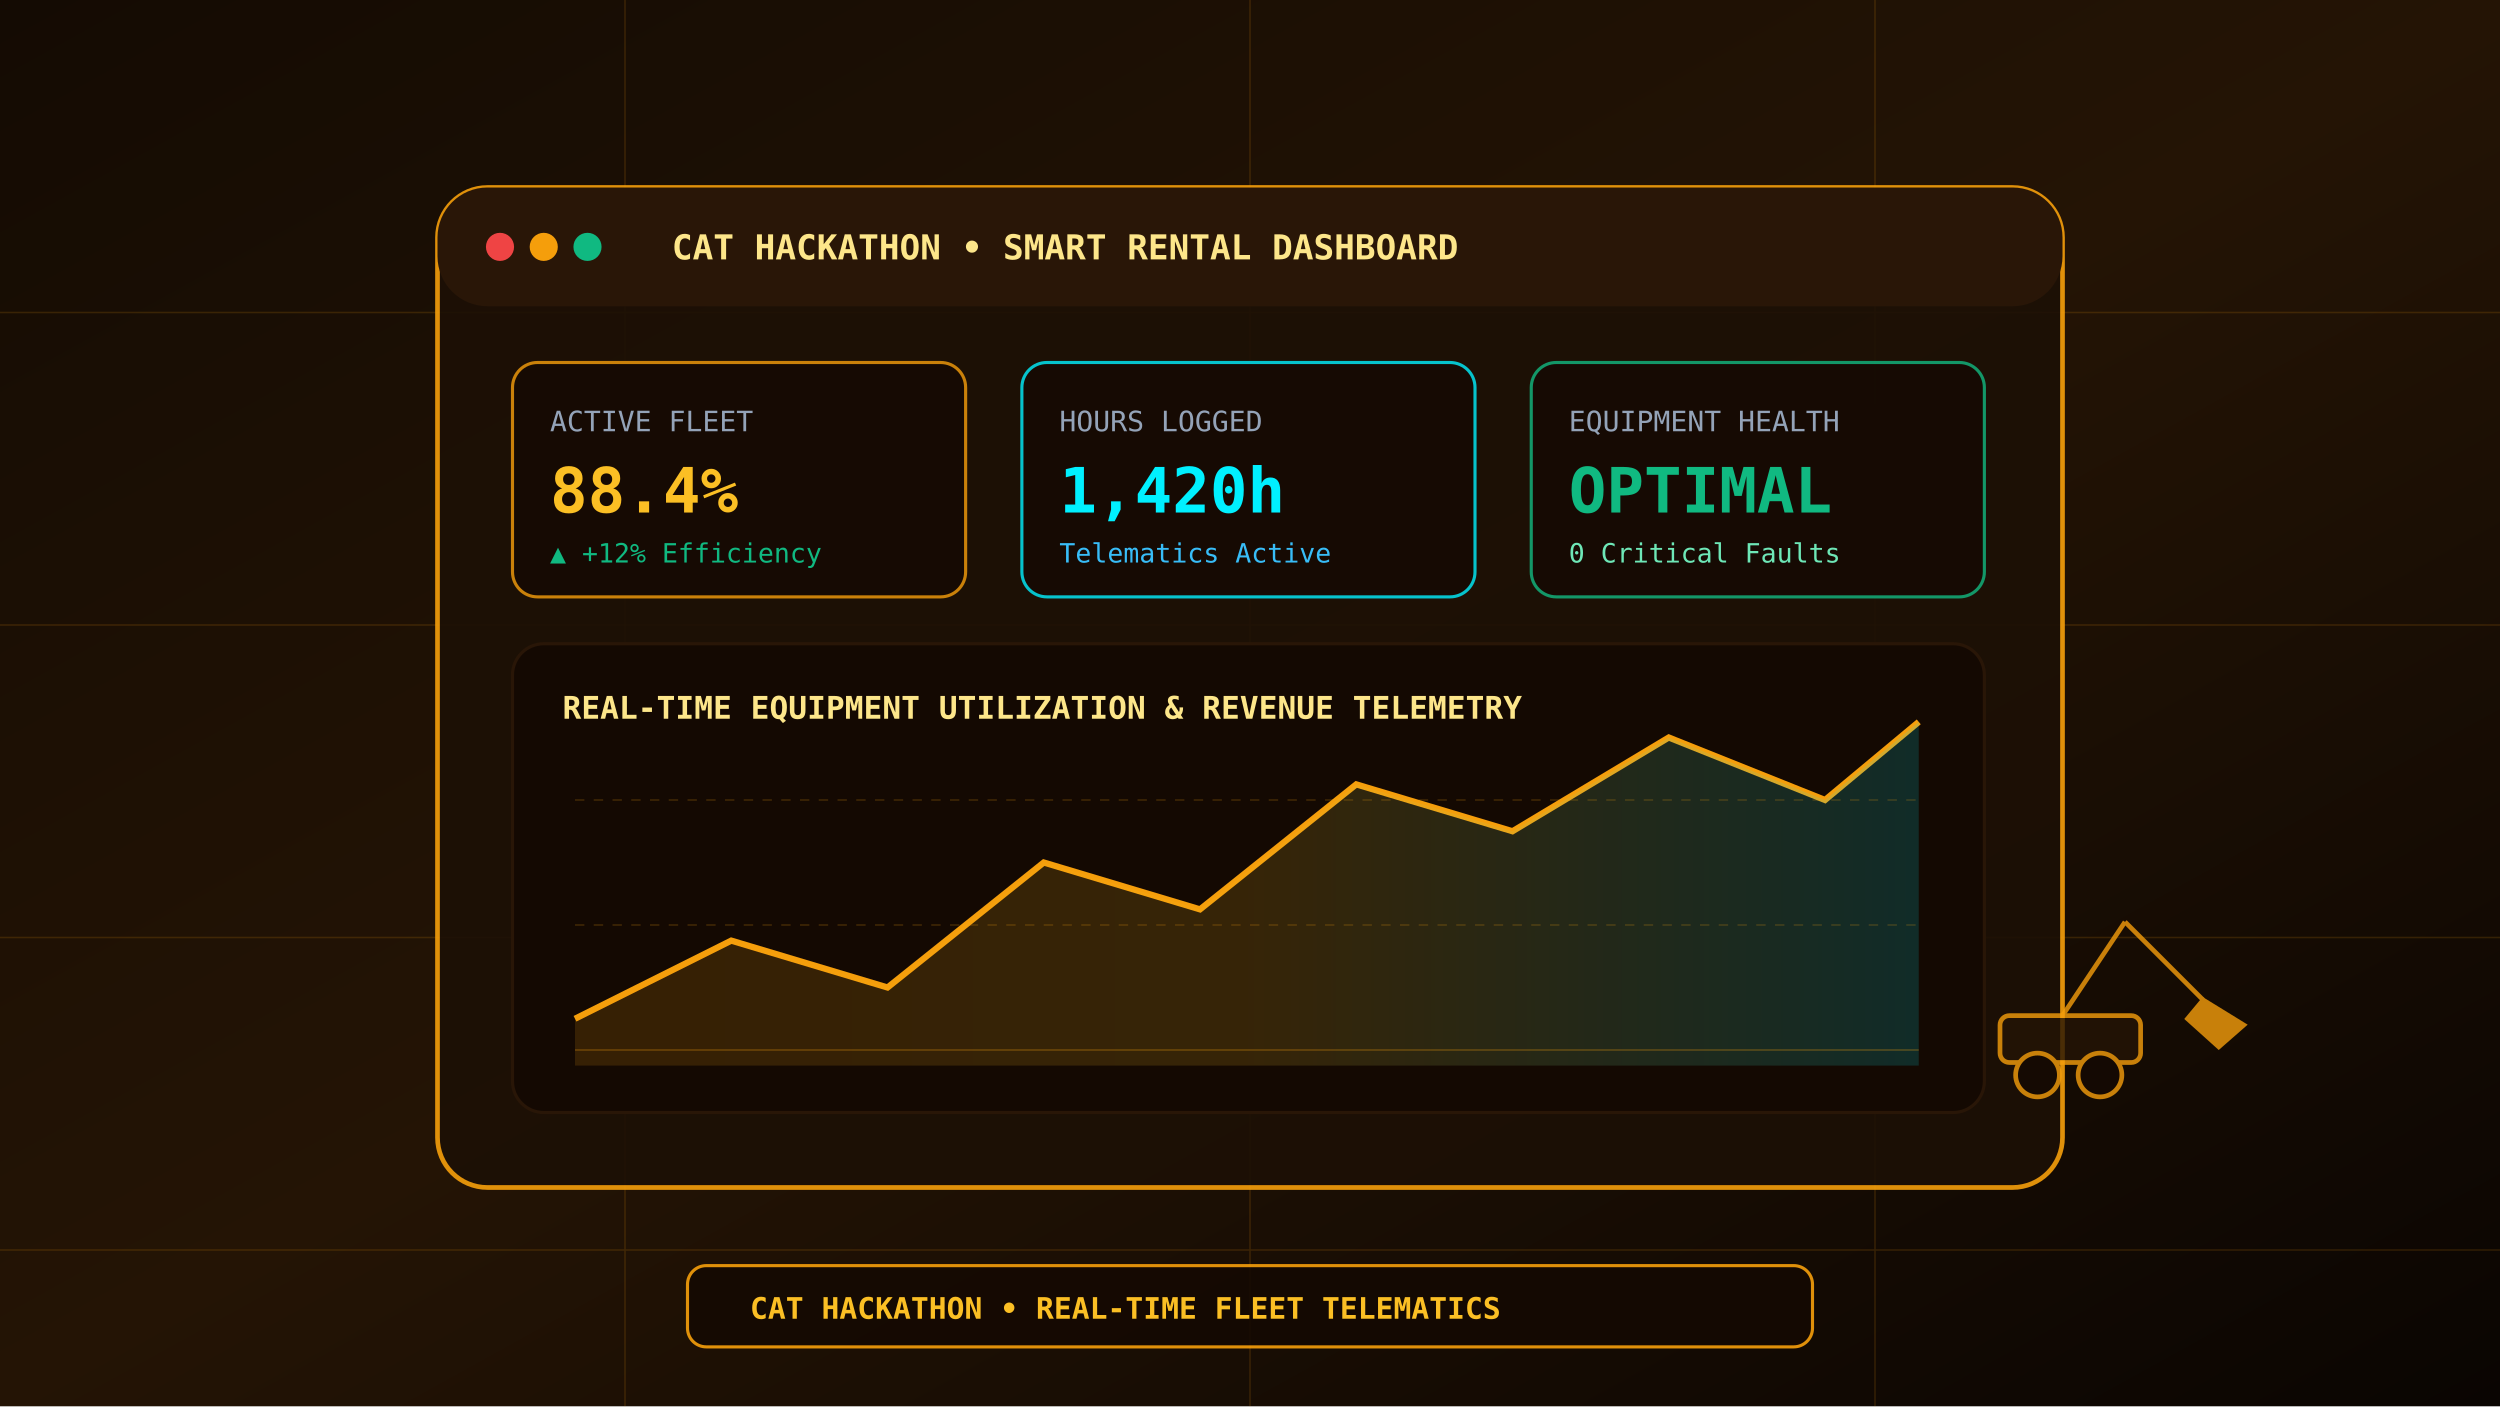
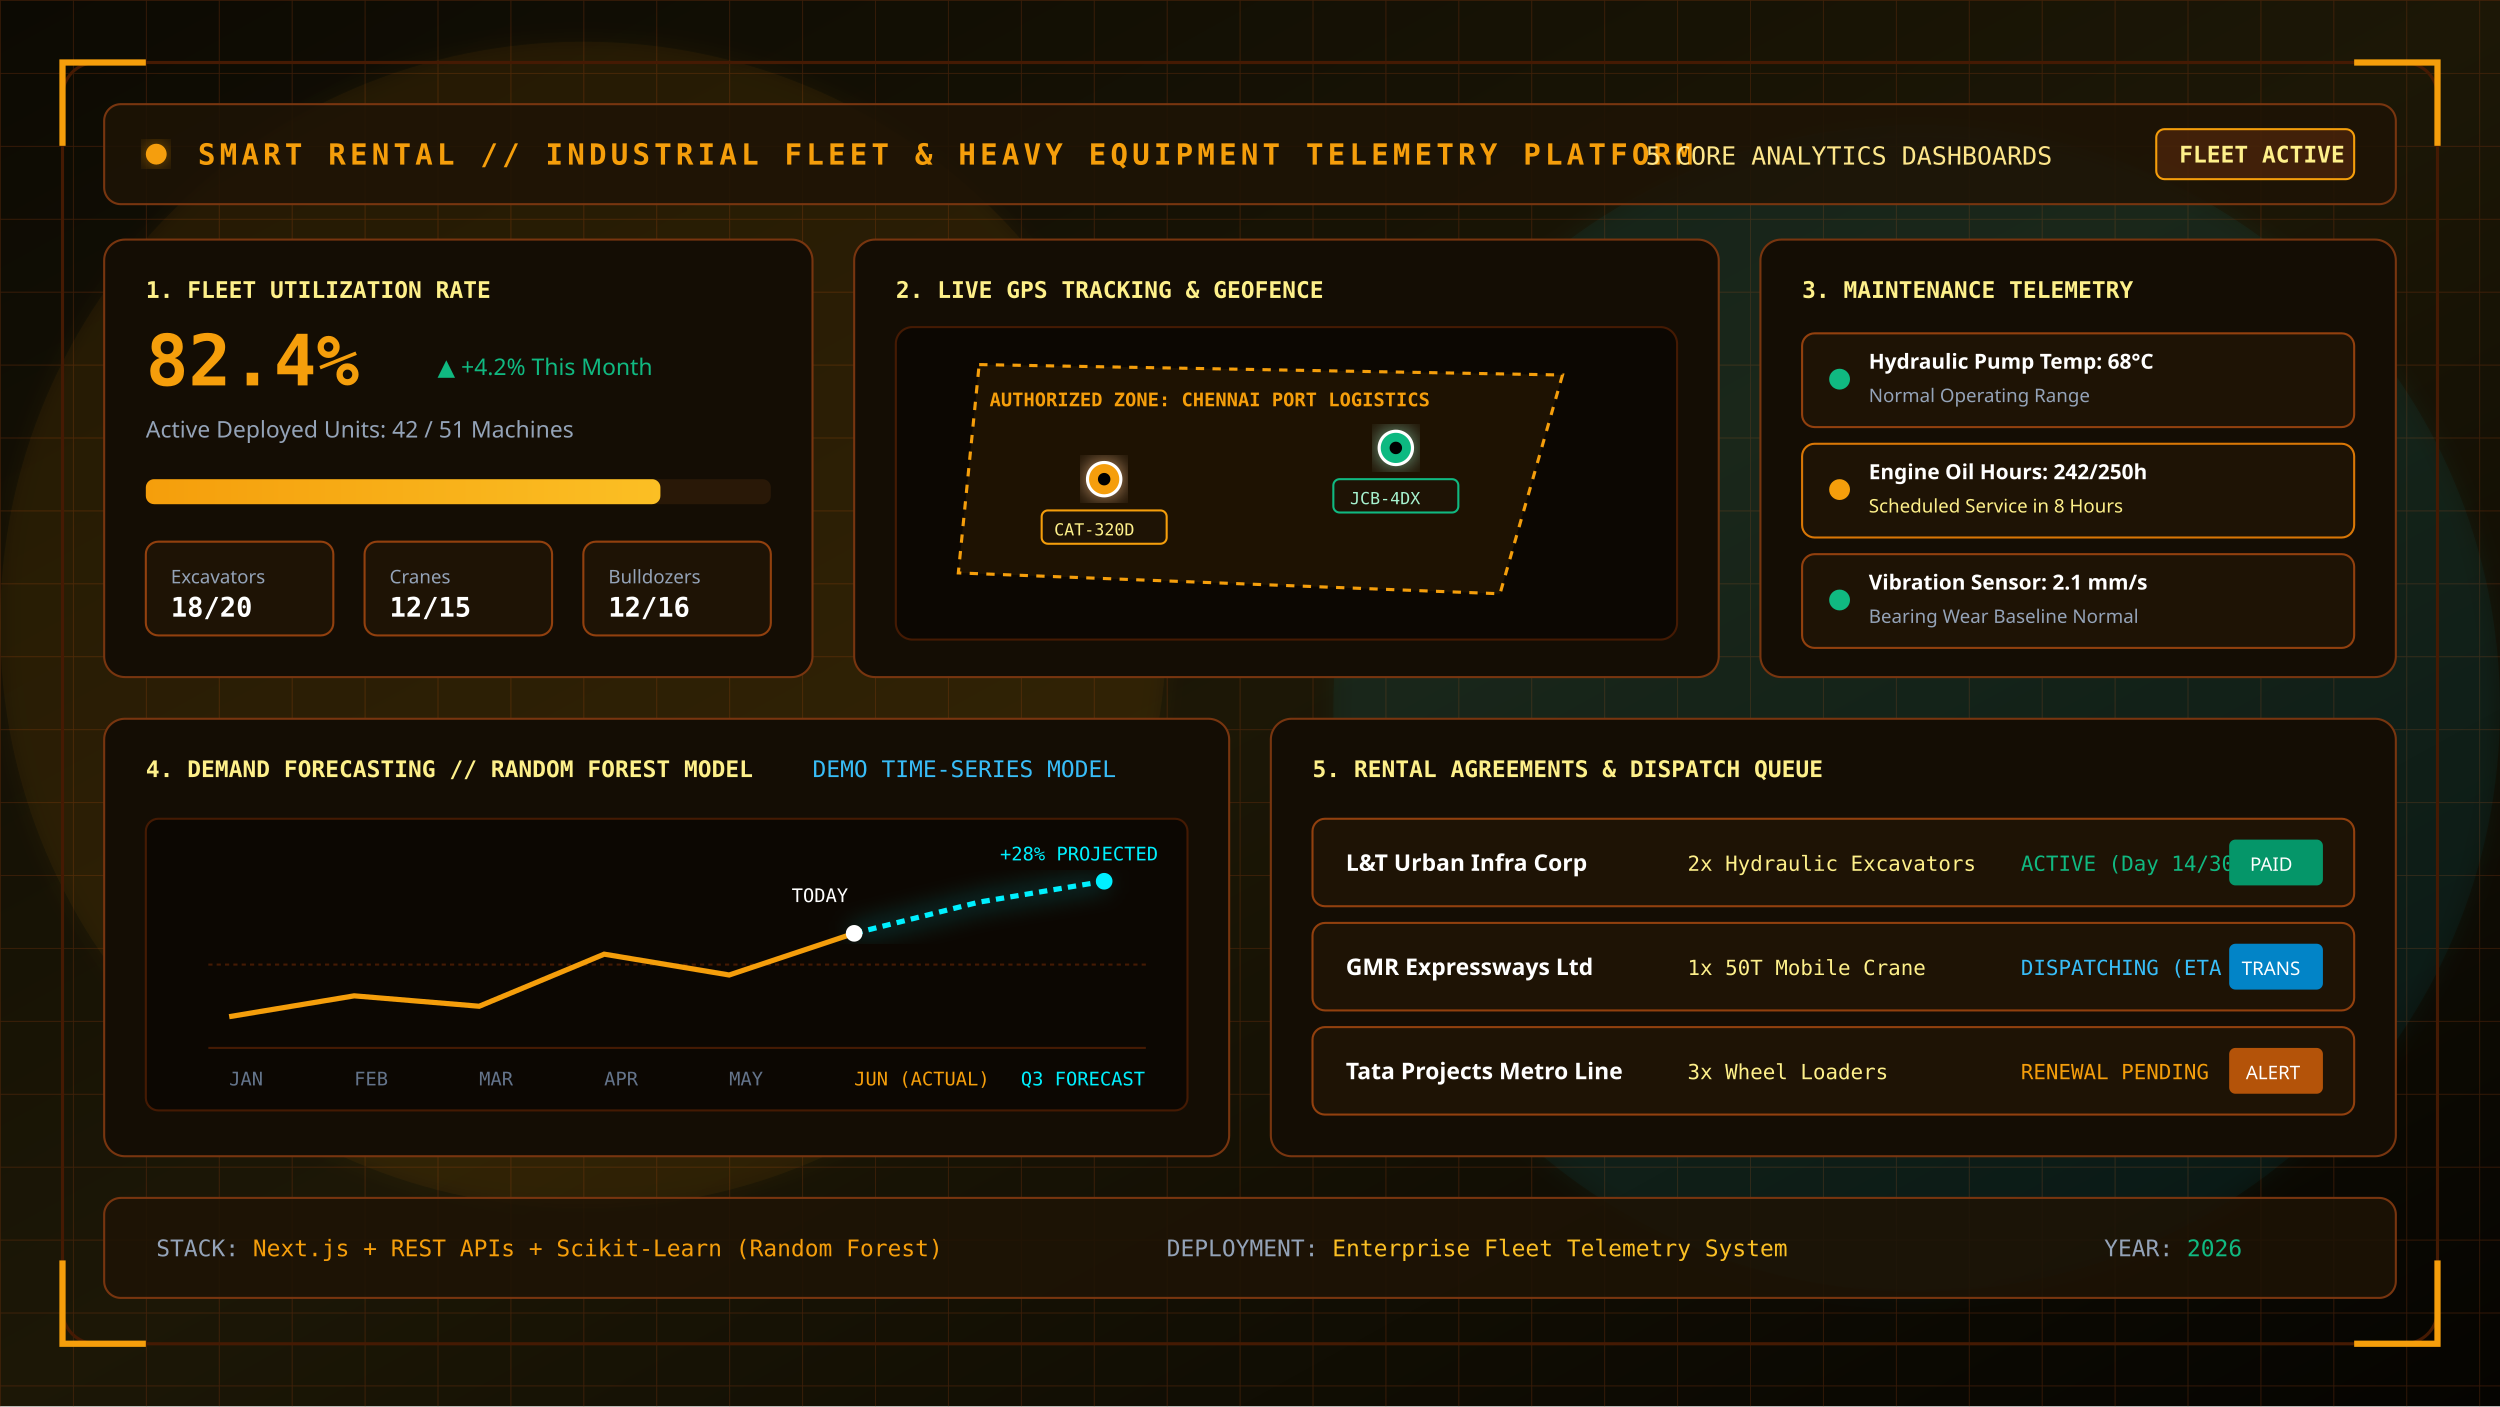
- <svg xmlns="http://www.w3.org/2000/svg" viewBox="0 0 800 450" width="100%" height="100%">
+ <svg xmlns="http://www.w3.org/2000/svg" viewBox="0 0 1200 675" width="100%" height="100%">
  <defs>
    <linearGradient id="sr-bg" x1="0%" y1="0%" x2="100%" y2="100%">
-       <stop offset="0%" stop-color="#140b03" />
-       <stop offset="50%" stop-color="#241405" />
-       <stop offset="100%" stop-color="#0a0502" />
+       <stop offset="0%" stop-color="#0c0a03" />
+       <stop offset="50%" stop-color="#1c1706" />
+       <stop offset="100%" stop-color="#050401" />
    </linearGradient>
    <linearGradient id="sr-amber" x1="0%" y1="0%" x2="100%" y2="0%">
      <stop offset="0%" stop-color="#f59e0b" />
-       <stop offset="50%" stop-color="#fbbf24" />
-       <stop offset="100%" stop-color="#00f0ff" />
+       <stop offset="100%" stop-color="#fbbf24" />
    </linearGradient>
+     <linearGradient id="sr-cyan" x1="0%" y1="0%" x2="100%" y2="100%">
+       <stop offset="0%" stop-color="#00f0ff" />
+       <stop offset="100%" stop-color="#0284c7" />
+     </linearGradient>
+     <filter id="sr-glow" x="-20%" y="-20%" width="140%" height="140%">
+       <feGaussianBlur stdDeviation="6" result="blur" />
+       <feMerge>
+         <feMergeNode in="blur" />
+         <feMergeNode in="SourceGraphic" />
+       </feMerge>
+     </filter>
+     <pattern id="sr-grid" width="35" height="35" patternUnits="userSpaceOnUse">
+       <path d="M 35 0 L 0 0 0 35" fill="none" stroke="#78350f" stroke-width="0.8" stroke-opacity="0.4" />
+     </pattern>
  </defs>
-   <rect width="800" height="450" fill="url(#sr-bg)" />
-   <g stroke="#f59e0b" stroke-width="0.5" opacity="0.15">
-     <line x1="0" y1="100" x2="800" y2="100" />
-     <line x1="0" y1="200" x2="800" y2="200" />
-     <line x1="0" y1="300" x2="800" y2="300" />
-     <line x1="0" y1="400" x2="800" y2="400" />
-     <line x1="200" y1="0" x2="200" y2="450" />
-     <line x1="400" y1="0" x2="400" y2="450" />
-     <line x1="600" y1="0" x2="600" y2="450" />
-   </g>
-   <g transform="translate(140, 60)">
-     <rect width="520" height="320" rx="16" fill="#1c0f05" stroke="#f59e0b" stroke-width="1.5" opacity="0.9" />
-     <rect width="520" height="38" rx="16" fill="#291607" />
-     <circle cx="20" cy="19" r="4.5" fill="#ef4444" />
-     <circle cx="34" cy="19" r="4.5" fill="#f59e0b" />
-     <circle cx="48" cy="19" r="4.5" fill="#10b981" />
-     <text x="75" y="23" fill="#fde68a" font-family="monospace" font-size="11" font-weight="bold">CAT HACKATHON • SMART RENTAL DASHBOARD</text>
-     <g transform="translate(24, 56)">
-       <rect width="145" height="75" rx="8" fill="#140902" stroke="#f59e0b" stroke-width="1" opacity="0.8" />
-       <text x="12" y="22" fill="#94a3b8" font-family="monospace" font-size="9">ACTIVE FLEET</text>
-       <text x="12" y="48" fill="#fbbf24" font-family="monospace" font-size="20" font-weight="bold">88.4%</text>
-       <text x="12" y="64" fill="#10b981" font-family="monospace" font-size="8.5">▲ +12% Efficiency</text>
+   <rect width="1200" height="675" fill="url(#sr-bg)" />
+   <rect width="1200" height="675" fill="url(#sr-grid)" />
+   <circle cx="280" cy="300" r="280" fill="#f59e0b" fill-opacity="0.05" filter="url(#sr-glow)" />
+   <circle cx="920" cy="340" r="280" fill="#00f0ff" fill-opacity="0.04" filter="url(#sr-glow)" />
+   <rect x="30" y="30" width="1140" height="615" rx="16" fill="none" stroke="#451a03" stroke-width="1.5" />
+   <path d="M 30 70 L 30 30 L 70 30" fill="none" stroke="#f59e0b" stroke-width="3" />
+   <path d="M 1170 70 L 1170 30 L 1130 30" fill="none" stroke="#f59e0b" stroke-width="3" />
+   <path d="M 30 605 L 30 645 L 70 645" fill="none" stroke="#f59e0b" stroke-width="3" />
+   <path d="M 1170 605 L 1170 645 L 1130 645" fill="none" stroke="#f59e0b" stroke-width="3" />
+   <rect x="50" y="50" width="1100" height="48" rx="8" fill="#1e1305" fill-opacity="0.85" stroke="#78350f" stroke-width="1" />
+   <circle cx="75" cy="74" r="5" fill="#f59e0b" filter="url(#sr-glow)" />
+   <text x="95" y="79" fill="#f59e0b" font-family="monospace" font-size="14" font-weight="bold" letter-spacing="2">SMART RENTAL // INDUSTRIAL FLEET &amp; HEAVY EQUIPMENT TELEMETRY PLATFORM</text>
+   <text x="790" y="79" fill="#fde68a" font-family="monospace" font-size="12">5 CORE ANALYTICS DASHBOARDS</text>
+   <rect x="1035" y="62" width="95" height="24" rx="4" fill="#78350f" fill-opacity="0.4" stroke="#f59e0b" stroke-width="1" />
+   <text x="1046" y="78" fill="#fef08a" font-family="monospace" font-size="11" font-weight="bold">FLEET ACTIVE</text>
+   <g transform="translate(50, 115)">
+     <g transform="translate(0, 0)">
+       <rect x="0" y="0" width="340" height="210" rx="10" fill="#140d04" stroke="#78350f" stroke-width="1" />
+       <text x="20" y="28" fill="#fef08a" font-family="monospace" font-size="11" font-weight="bold">1. FLEET UTILIZATION RATE</text>
+       <text x="20" y="70" fill="#f59e0b" font-family="monospace" font-size="34" font-weight="bold">82.4%</text>
+       <text x="160" y="65" fill="#10b981" font-family="sans-serif" font-size="11">▲ +4.2% This Month</text>
+       <text x="20" y="95" fill="#94a3b8" font-family="sans-serif" font-size="11">Active Deployed Units: 42 / 51 Machines</text>
+       <rect x="20" y="115" width="300" height="12" rx="4" fill="#291807" />
+       <rect x="20" y="115" width="247" height="12" rx="4" fill="url(#sr-amber)" />
+       <g transform="translate(20, 145)">
+         <rect x="0" y="0" width="90" height="45" rx="6" fill="#1e1305" stroke="#92400e" stroke-width="1" />
+         <text x="12" y="20" fill="#94a3b8" font-family="sans-serif" font-size="9">Excavators</text>
+         <text x="12" y="36" fill="#ffffff" font-family="monospace" font-size="13" font-weight="bold">18/20</text>
+         <rect x="105" y="0" width="90" height="45" rx="6" fill="#1e1305" stroke="#92400e" stroke-width="1" />
+         <text x="117" y="20" fill="#94a3b8" font-family="sans-serif" font-size="9">Cranes</text>
+         <text x="117" y="36" fill="#ffffff" font-family="monospace" font-size="13" font-weight="bold">12/15</text>
+         <rect x="210" y="0" width="90" height="45" rx="6" fill="#1e1305" stroke="#92400e" stroke-width="1" />
+         <text x="222" y="20" fill="#94a3b8" font-family="sans-serif" font-size="9">Bulldozers</text>
+         <text x="222" y="36" fill="#ffffff" font-family="monospace" font-size="13" font-weight="bold">12/16</text>
+       </g>
    </g>
-     <g transform="translate(187, 56)">
-       <rect width="145" height="75" rx="8" fill="#140902" stroke="#00f0ff" stroke-width="1" opacity="0.8" />
-       <text x="12" y="22" fill="#94a3b8" font-family="monospace" font-size="9">HOURS LOGGED</text>
-       <text x="12" y="48" fill="#00f0ff" font-family="monospace" font-size="20" font-weight="bold">1,420h</text>
-       <text x="12" y="64" fill="#38bdf8" font-family="monospace" font-size="8.5">Telematics Active</text>
+     <g transform="translate(360, 0)">
+       <rect x="0" y="0" width="415" height="210" rx="10" fill="#140d04" stroke="#78350f" stroke-width="1" />
+       <text x="20" y="28" fill="#fef08a" font-family="monospace" font-size="11" font-weight="bold">2. LIVE GPS TRACKING &amp; GEOFENCE</text>
+       <rect x="20" y="42" width="375" height="150" rx="8" fill="#0c0702" stroke="#451a03" stroke-width="1" />
+       <polygon points="60,60 340,65 310,170 50,160" fill="#f59e0b" fill-opacity="0.08" stroke="#f59e0b" stroke-width="1.5" stroke-dasharray="4,4" />
+       <text x="65" y="80" fill="#f59e0b" font-family="monospace" font-size="9" font-weight="bold">AUTHORIZED ZONE: CHENNAI PORT LOGISTICS</text>
+       <circle cx="120" cy="115" r="8" fill="#f59e0b" stroke="#ffffff" stroke-width="1.5" filter="url(#sr-glow)" />
+       <circle cx="120" cy="115" r="3" fill="#000000" />
+       <rect x="90" y="130" width="60" height="16" rx="3" fill="#1e1305" stroke="#f59e0b" stroke-width="1" />
+       <text x="96" y="142" fill="#fef08a" font-family="monospace" font-size="8">CAT-320D</text>
+       <circle cx="260" cy="100" r="8" fill="#10b981" stroke="#ffffff" stroke-width="1.5" filter="url(#sr-glow)" />
+       <circle cx="260" cy="100" r="3" fill="#000000" />
+       <rect x="230" y="115" width="60" height="16" rx="3" fill="#1e1305" stroke="#10b981" stroke-width="1" />
+       <text x="238" y="127" fill="#a7f3d0" font-family="monospace" font-size="8">JCB-4DX</text>
    </g>
-     <g transform="translate(350, 56)">
-       <rect width="145" height="75" rx="8" fill="#140902" stroke="#10b981" stroke-width="1" opacity="0.8" />
-       <text x="12" y="22" fill="#94a3b8" font-family="monospace" font-size="9">EQUIPMENT HEALTH</text>
-       <text x="12" y="48" fill="#10b981" font-family="monospace" font-size="20" font-weight="bold">OPTIMAL</text>
-       <text x="12" y="64" fill="#6ee7b7" font-family="monospace" font-size="8.5">0 Critical Faults</text>
+     <g transform="translate(795, 0)">
+       <rect x="0" y="0" width="305" height="210" rx="10" fill="#140d04" stroke="#78350f" stroke-width="1" />
+       <text x="20" y="28" fill="#fef08a" font-family="monospace" font-size="11" font-weight="bold">3. MAINTENANCE TELEMETRY</text>
+       <rect x="20" y="45" width="265" height="45" rx="6" fill="#1e1305" stroke="#92400e" stroke-width="1" />
+       <circle cx="38" cy="67" r="5" fill="#10b981" />
+       <text x="52" y="62" fill="#ffffff" font-family="sans-serif" font-size="10" font-weight="bold">Hydraulic Pump Temp: 68°C</text>
+       <text x="52" y="78" fill="#94a3b8" font-family="sans-serif" font-size="9">Normal Operating Range</text>
+       <rect x="20" y="98" width="265" height="45" rx="6" fill="#1e1305" stroke="#d97706" stroke-width="1" />
+       <circle cx="38" cy="120" r="5" fill="#f59e0b" />
+       <text x="52" y="115" fill="#ffffff" font-family="sans-serif" font-size="10" font-weight="bold">Engine Oil Hours: 242/250h</text>
+       <text x="52" y="131" fill="#fef08a" font-family="sans-serif" font-size="9">Scheduled Service in 8 Hours</text>
+       <rect x="20" y="151" width="265" height="45" rx="6" fill="#1e1305" stroke="#92400e" stroke-width="1" />
+       <circle cx="38" cy="173" r="5" fill="#10b981" />
+       <text x="52" y="168" fill="#ffffff" font-family="sans-serif" font-size="10" font-weight="bold">Vibration Sensor: 2.1 mm/s</text>
+       <text x="52" y="184" fill="#94a3b8" font-family="sans-serif" font-size="9">Bearing Wear Baseline Normal</text>
    </g>
-     <g transform="translate(24, 146)">
-       <rect width="471" height="150" rx="10" fill="#140902" stroke="#291607" stroke-width="1" />
-       <text x="16" y="24" fill="#fde68a" font-family="monospace" font-size="10" font-weight="bold">REAL-TIME EQUIPMENT UTILIZATION &amp; REVENUE TELEMETRY</text>
-       <g stroke="#f59e0b" stroke-width="2" fill="none">
-         <path d="M 20 120 L 70 95 L 120 110 L 170 70 L 220 85 L 270 45 L 320 60 L 370 30 L 420 50 L 450 25" />
+     <g transform="translate(0, 230)">
+       <rect x="0" y="0" width="540" height="210" rx="10" fill="#140d04" stroke="#78350f" stroke-width="1" />
+       <text x="20" y="28" fill="#fef08a" font-family="monospace" font-size="11" font-weight="bold">4. DEMAND FORECASTING // RANDOM FOREST MODEL</text>
+       <text x="340" y="28" fill="#38bdf8" font-family="monospace" font-size="11">DEMO TIME-SERIES MODEL</text>
+       <g transform="translate(20, 48)">
+         <rect x="0" y="0" width="500" height="140" rx="6" fill="#0c0702" stroke="#451a03" stroke-width="1" />
+         <line x1="30" y1="110" x2="480" y2="110" stroke="#451a03" stroke-width="1" />
+         <line x1="30" y1="70" x2="480" y2="70" stroke="#451a03" stroke-width="1" stroke-dasharray="2,2" />
+         <polyline points="40,95 100,85 160,90 220,65 280,75 340,55" fill="none" stroke="#f59e0b" stroke-width="2.5" />
+         <polyline points="340,55 400,40 460,30" fill="none" stroke="#00f0ff" stroke-width="2.5" stroke-dasharray="4,3" filter="url(#sr-glow)" />
+         <circle cx="340" cy="55" r="4" fill="#ffffff" />
+         <text x="310" y="40" fill="#ffffff" font-family="monospace" font-size="9">TODAY</text>
+         <circle cx="460" cy="30" r="4" fill="#00f0ff" />
+         <text x="410" y="20" fill="#00f0ff" font-family="monospace" font-size="9">+28% PROJECTED</text>
+         <text x="40" y="128" fill="#64748b" font-family="monospace" font-size="9">JAN</text>
+         <text x="100" y="128" fill="#64748b" font-family="monospace" font-size="9">FEB</text>
+         <text x="160" y="128" fill="#64748b" font-family="monospace" font-size="9">MAR</text>
+         <text x="220" y="128" fill="#64748b" font-family="monospace" font-size="9">APR</text>
+         <text x="280" y="128" fill="#64748b" font-family="monospace" font-size="9">MAY</text>
+         <text x="340" y="128" fill="#f59e0b" font-family="monospace" font-size="9">JUN (ACTUAL)</text>
+         <text x="420" y="128" fill="#00f0ff" font-family="monospace" font-size="9">Q3 FORECAST</text>
      </g>
-       <polygon points="20,120 70,95 120,110 170,70 220,85 270,45 320,60 370,30 420,50 450,25 450,135 20,135" fill="url(#sr-amber)" opacity="0.15" />
-       <line x1="20" y1="50" x2="450" y2="50" stroke="#f59e0b" stroke-width="0.5" opacity="0.2" stroke-dasharray="3,3" />
-       <line x1="20" y1="90" x2="450" y2="90" stroke="#f59e0b" stroke-width="0.5" opacity="0.2" stroke-dasharray="3,3" />
-       <line x1="20" y1="130" x2="450" y2="130" stroke="#f59e0b" stroke-width="0.5" opacity="0.3" />
+     </g>
+     <g transform="translate(560, 230)">
+       <rect x="0" y="0" width="540" height="210" rx="10" fill="#140d04" stroke="#78350f" stroke-width="1" />
+       <text x="20" y="28" fill="#fef08a" font-family="monospace" font-size="11" font-weight="bold">5. RENTAL AGREEMENTS &amp; DISPATCH QUEUE</text>
+       <g transform="translate(20, 48)">
+         <rect x="0" y="0" width="500" height="42" rx="6" fill="#1e1305" stroke="#92400e" stroke-width="1" />
+         <text x="16" y="25" fill="#ffffff" font-family="sans-serif" font-size="11" font-weight="bold">L&amp;T Urban Infra Corp</text>
+         <text x="180" y="25" fill="#fef08a" font-family="monospace" font-size="10">2x Hydraulic Excavators</text>
+         <text x="340" y="25" fill="#10b981" font-family="monospace" font-size="10">ACTIVE (Day 14/30)</text>
+         <rect x="440" y="10" width="45" height="22" rx="3" fill="#059669" />
+         <text x="450" y="25" fill="#ffffff" font-family="sans-serif" font-size="9">PAID</text>
+         <rect x="0" y="50" width="500" height="42" rx="6" fill="#1e1305" stroke="#92400e" stroke-width="1" />
+         <text x="16" y="75" fill="#ffffff" font-family="sans-serif" font-size="11" font-weight="bold">GMR Expressways Ltd</text>
+         <text x="180" y="75" fill="#fef08a" font-family="monospace" font-size="10">1x 50T Mobile Crane</text>
+         <text x="340" y="75" fill="#38bdf8" font-family="monospace" font-size="10">DISPATCHING (ETA 2h)</text>
+         <rect x="440" y="60" width="45" height="22" rx="3" fill="#0284c7" />
+         <text x="446" y="75" fill="#ffffff" font-family="sans-serif" font-size="9">TRANS</text>
+         <rect x="0" y="100" width="500" height="42" rx="6" fill="#1e1305" stroke="#92400e" stroke-width="1" />
+         <text x="16" y="125" fill="#ffffff" font-family="sans-serif" font-size="11" font-weight="bold">Tata Projects Metro Line</text>
+         <text x="180" y="125" fill="#fef08a" font-family="monospace" font-size="10">3x Wheel Loaders</text>
+         <text x="340" y="125" fill="#f59e0b" font-family="monospace" font-size="10">RENEWAL PENDING</text>
+         <rect x="440" y="110" width="45" height="22" rx="3" fill="#b45309" />
+         <text x="448" y="125" fill="#ffffff" font-family="sans-serif" font-size="9">ALERT</text>
+       </g>
    </g>
  </g>
-   <g transform="translate(670, 340)" stroke="#f59e0b" stroke-width="1.5" fill="#241405" opacity="0.8">
-     <rect x="-30" y="-15" width="45" height="15" rx="3" />
-     <circle cx="-18" cy="4" r="7" fill="#140902" stroke="#f59e0b" />
-     <circle cx="2" cy="4" r="7" fill="#140902" stroke="#f59e0b" />
-     <line x1="-10" y1="-15" x2="10" y2="-45" />
-     <line x1="10" y1="-45" x2="35" y2="-20" />
-     <polygon points="35,-20 48,-12 40,-5 30,-14" fill="#f59e0b" />
+   <g transform="translate(50, 575)">
+     <rect x="0" y="0" width="1100" height="48" rx="8" fill="#1e1305" fill-opacity="0.85" stroke="#78350f" stroke-width="1" />
+     <text x="25" y="28" fill="#94a3b8" font-family="monospace" font-size="11">STACK: <tspan fill="#f59e0b">Next.js + REST APIs + Scikit-Learn (Random Forest)</tspan>
+     </text>
+     <text x="510" y="28" fill="#94a3b8" font-family="monospace" font-size="11">DEPLOYMENT: <tspan fill="#fbbf24">Enterprise Fleet Telemetry System</tspan>
+     </text>
+     <text x="960" y="28" fill="#94a3b8" font-family="monospace" font-size="11">YEAR: <tspan fill="#10b981">2026</tspan>
+     </text>
  </g>
-   <rect x="220" y="405" width="360" height="26" rx="6" fill="#140902" stroke="#f59e0b" stroke-width="1" opacity="0.9" />
-   <text x="240" y="422" fill="#fbbf24" font-family="monospace" font-size="9.5" font-weight="bold">CAT HACKATHON • REAL-TIME FLEET TELEMATICS</text>
</svg>
